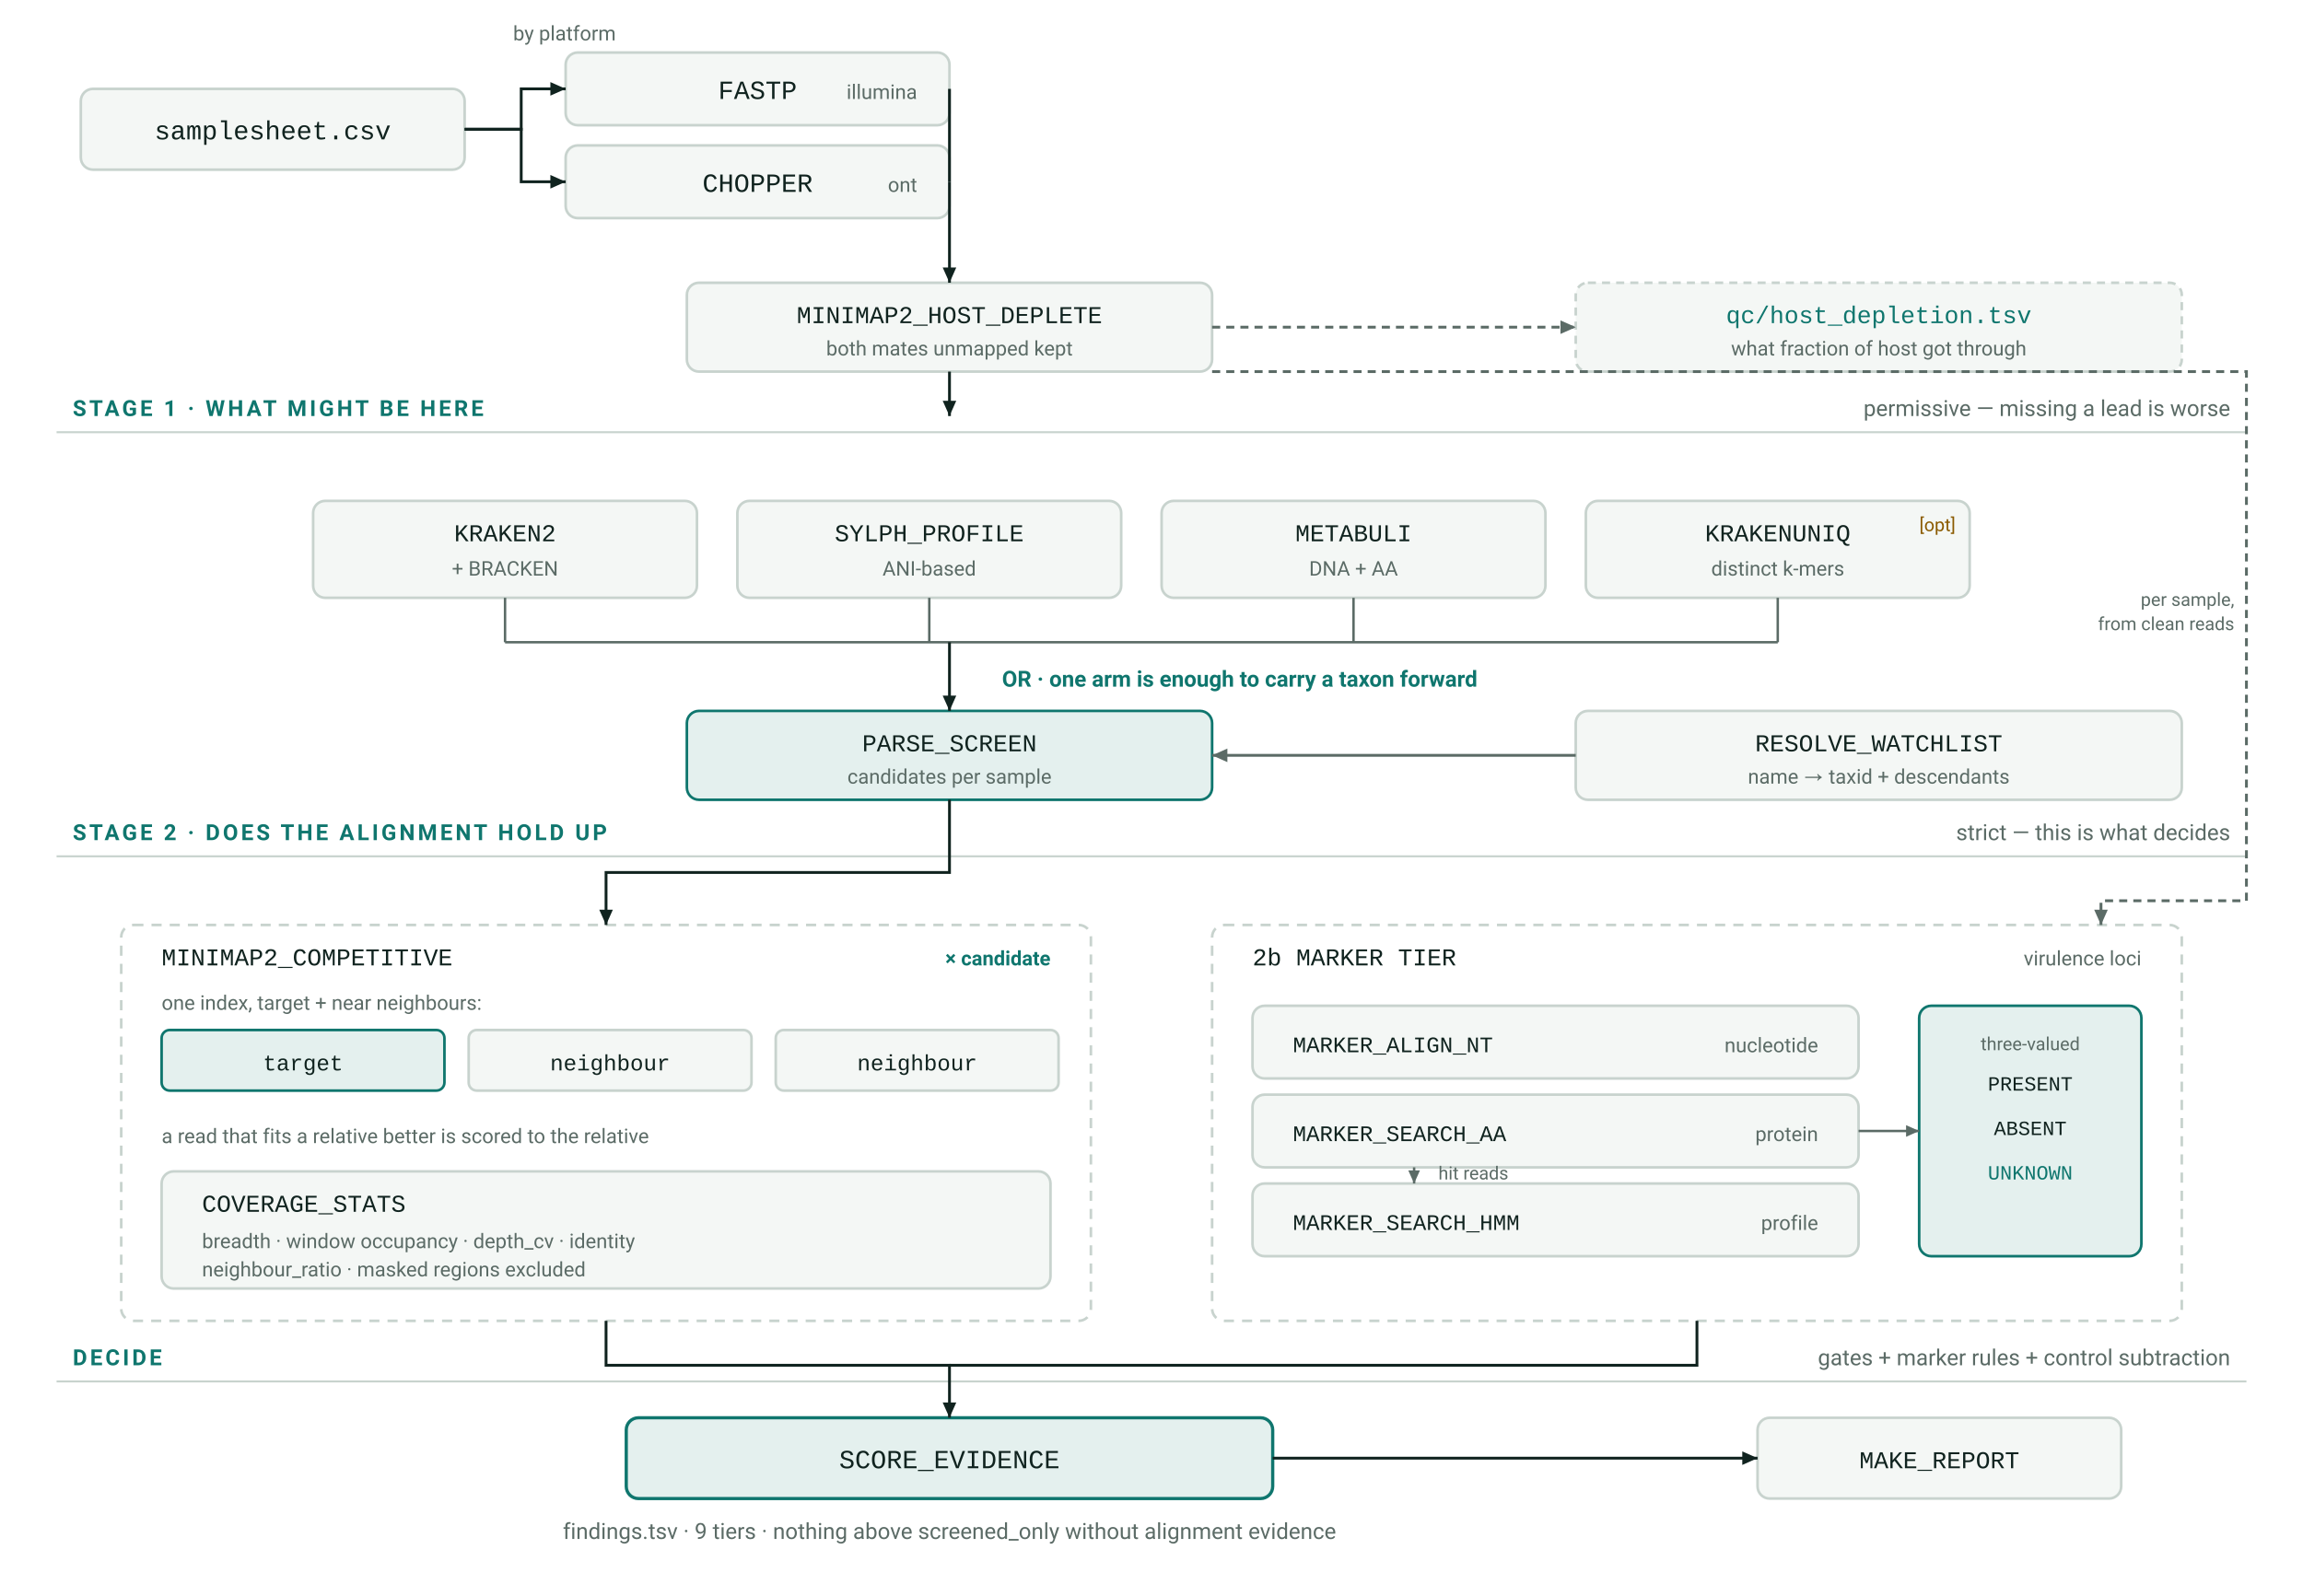
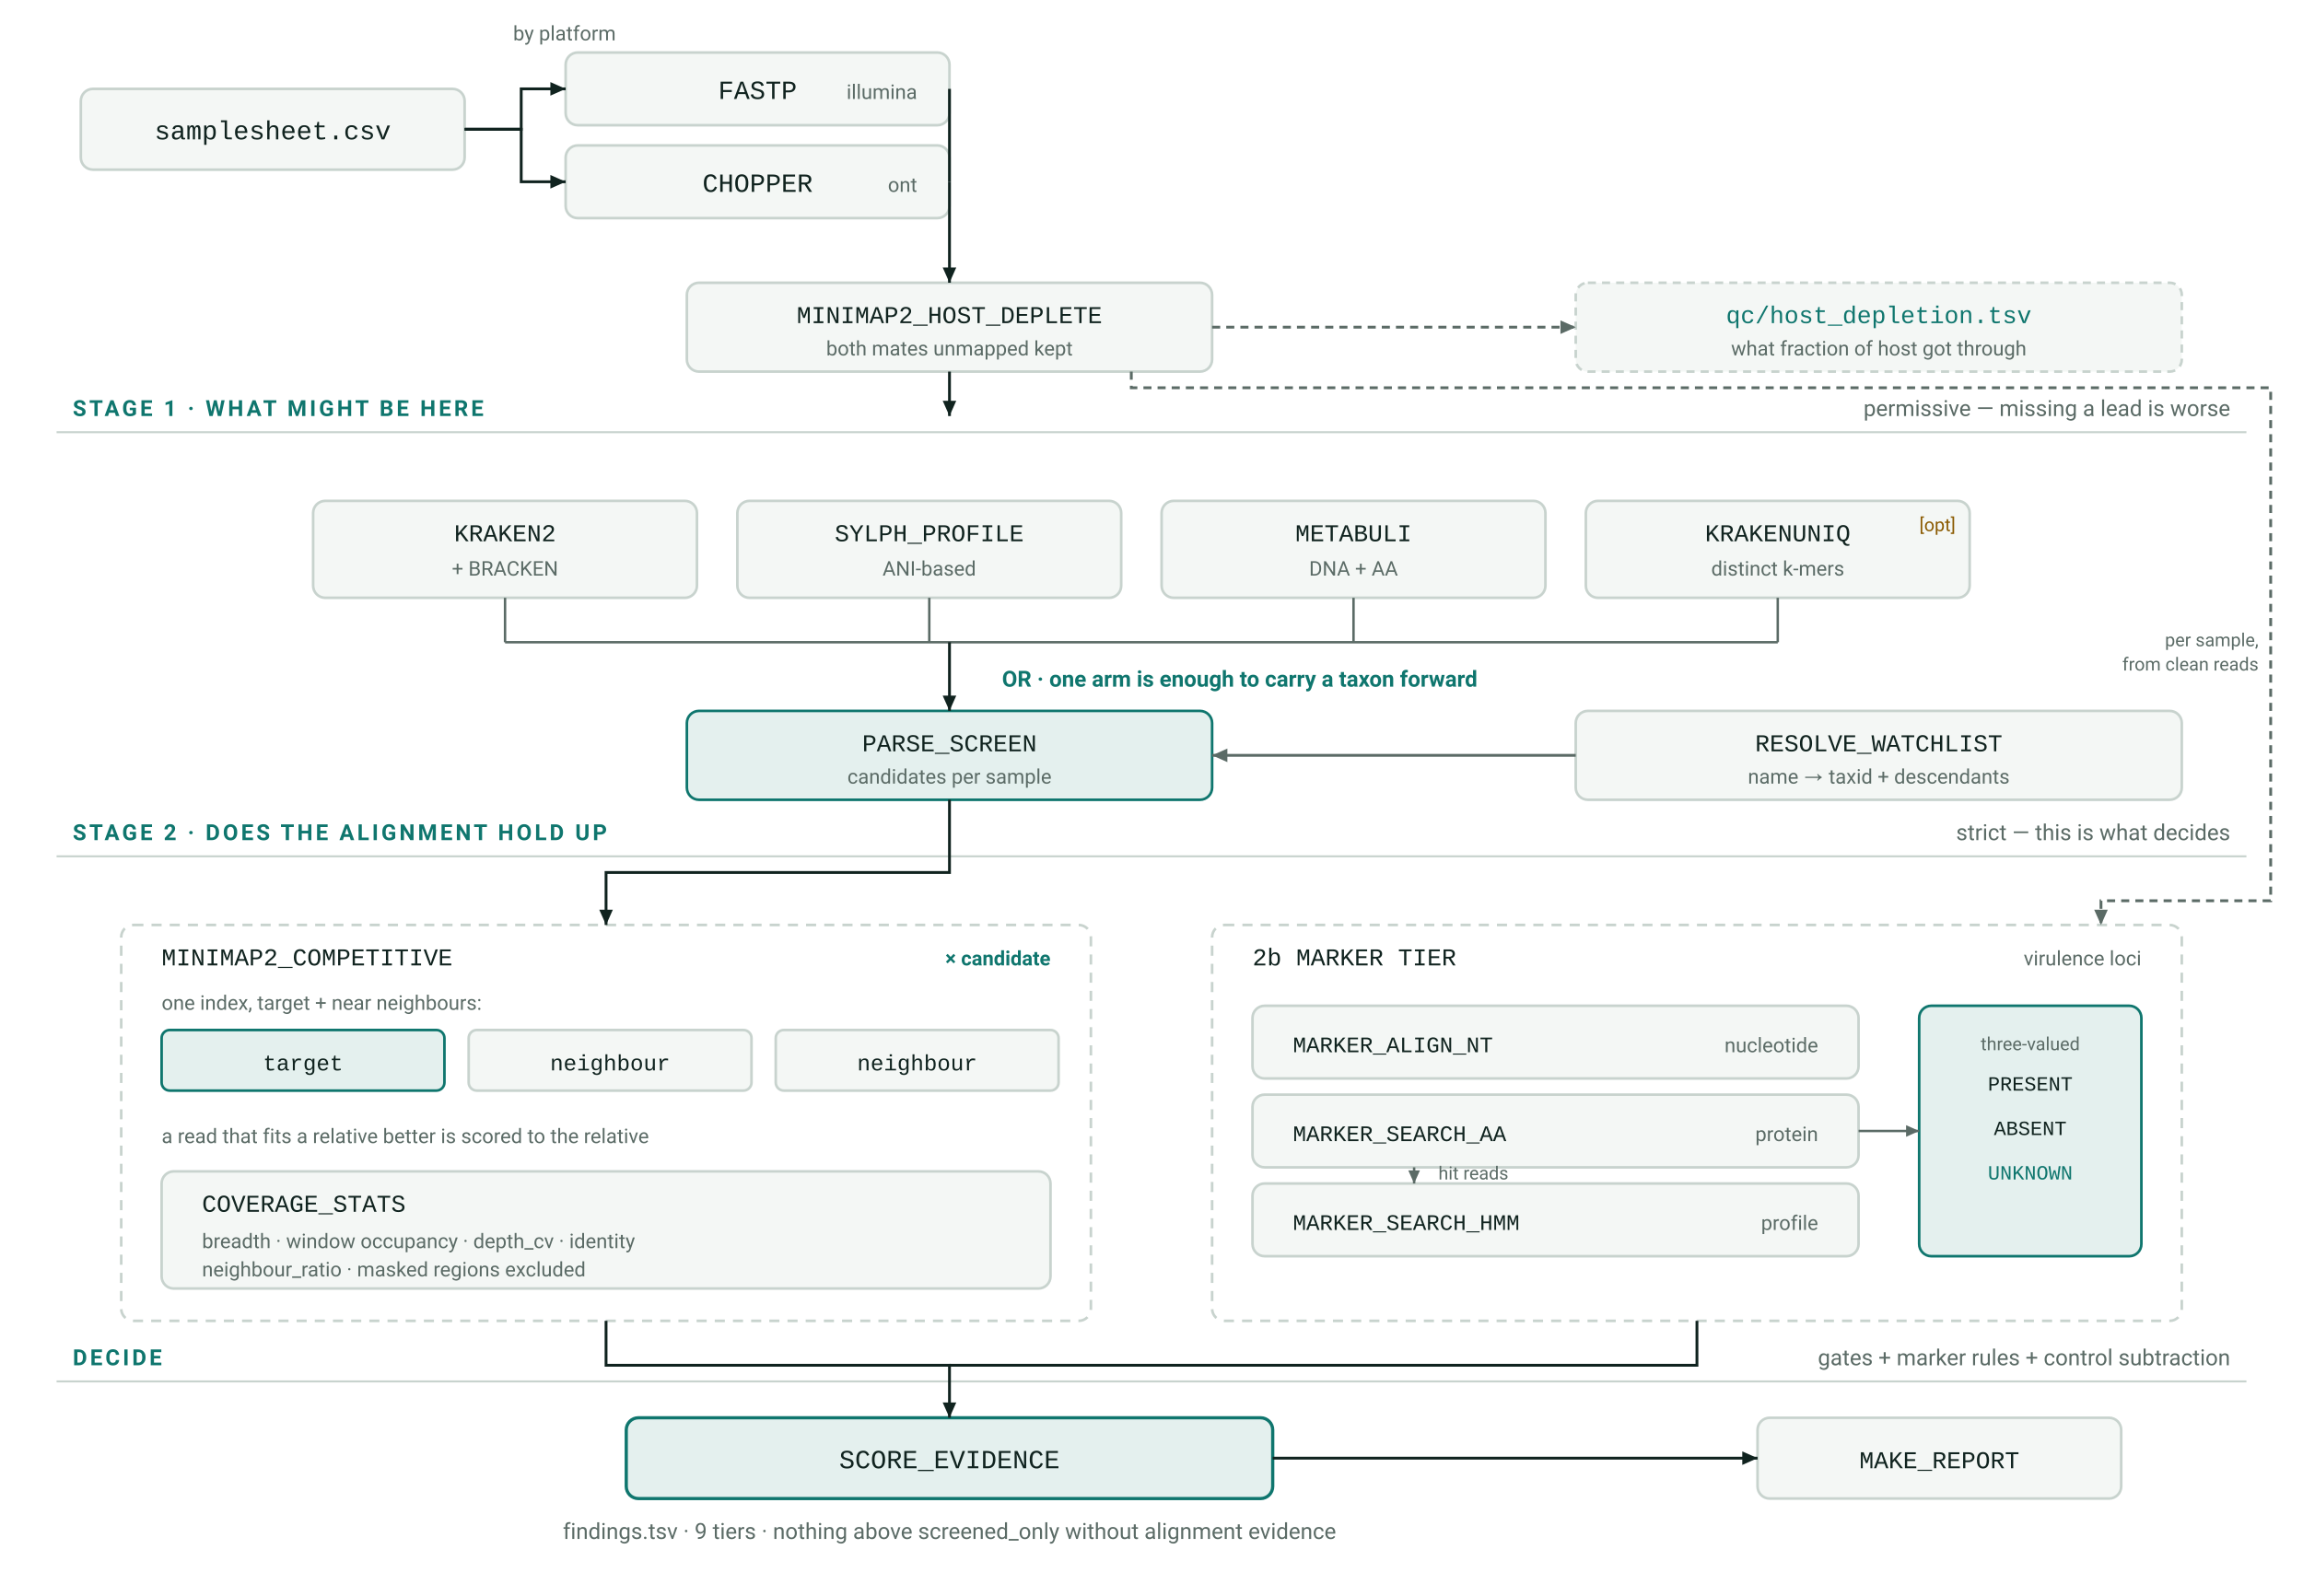
<svg xmlns="http://www.w3.org/2000/svg" viewBox="0 0 1140 790" width="1140" height="790" role="img" aria-label="bioThreatFinder workflow: a permissive stage-1 OR across classifier arms feeds a strict, per-candidate stage 2 that maps reads against the target together with its near neighbours, so reads preferring a harmless relative are attributed to the relative.">
  <defs>
    <marker id="ink" viewBox="0 0 10 10" refX="9" refY="5" markerWidth="6" markerHeight="6" orient="auto-start-reverse">
      <path d="M0 1 L9 5 L0 9 z" fill="#10231F" />
    </marker>
    <marker id="muted" viewBox="0 0 10 10" refX="9" refY="5" markerWidth="6" markerHeight="6" orient="auto-start-reverse">
      <path d="M0 1 L9 5 L0 9 z" fill="#5B6B66" />
    </marker>
  </defs>
  <rect x="40" y="44" width="190" height="40" rx="6" fill="#F4F7F5" stroke="#C8D3CE" stroke-width="1.3" />
  <text x="135" y="69" font-family="ui-monospace, SFMono-Regular, Menlo, Consolas, 'Liberation Mono', monospace" font-size="13" font-weight="400" fill="#10231F" text-anchor="middle">samplesheet.csv</text>
  <rect x="280" y="26" width="190" height="36" rx="6" fill="#F4F7F5" stroke="#C8D3CE" stroke-width="1.3" />
  <text x="375" y="49" font-family="ui-monospace, SFMono-Regular, Menlo, Consolas, 'Liberation Mono', monospace" font-size="13" font-weight="400" fill="#10231F" text-anchor="middle">FASTP</text>
  <text x="454" y="49" font-family="ui-sans-serif, system-ui, -apple-system, 'Segoe UI', Roboto, Helvetica, sans-serif" font-size="10" font-weight="400" fill="#5B6B66" text-anchor="end">illumina</text>
  <rect x="280" y="72" width="190" height="36" rx="6" fill="#F4F7F5" stroke="#C8D3CE" stroke-width="1.3" />
  <text x="375" y="95" font-family="ui-monospace, SFMono-Regular, Menlo, Consolas, 'Liberation Mono', monospace" font-size="13" font-weight="400" fill="#10231F" text-anchor="middle">CHOPPER</text>
  <text x="454" y="95" font-family="ui-sans-serif, system-ui, -apple-system, 'Segoe UI', Roboto, Helvetica, sans-serif" font-size="10" font-weight="400" fill="#5B6B66" text-anchor="end">ont</text>
  <path d="M230 64 H258 V44 H280" fill="none" stroke="#10231F" stroke-width="1.4" marker-end="url(#ink)" />
  <path d="M230 64 H258 V90 H280" fill="none" stroke="#10231F" stroke-width="1.4" marker-end="url(#ink)" />
  <text x="254" y="20" font-family="ui-sans-serif, system-ui, -apple-system, 'Segoe UI', Roboto, Helvetica, sans-serif" font-size="10" font-weight="400" fill="#5B6B66" text-anchor="start">by platform</text>
  <line x1="470" y1="44" x2="470" y2="90" stroke="#10231F" stroke-width="1.4" />
  <rect x="340" y="140" width="260" height="44" rx="6" fill="#F4F7F5" stroke="#C8D3CE" stroke-width="1.3" />
  <text x="470" y="160" font-family="ui-monospace, SFMono-Regular, Menlo, Consolas, 'Liberation Mono', monospace" font-size="12" font-weight="400" fill="#10231F" text-anchor="middle">MINIMAP2_HOST_DEPLETE</text>
  <text x="470" y="176" font-family="ui-sans-serif, system-ui, -apple-system, 'Segoe UI', Roboto, Helvetica, sans-serif" font-size="10" font-weight="400" fill="#5B6B66" text-anchor="middle">both mates unmapped kept</text>
  <path d="M470 90 V140" fill="none" stroke="#10231F" stroke-width="1.4" marker-end="url(#ink)" />
  <rect x="780" y="140" width="300" height="44" rx="6" fill="#F4F7F5" stroke="#C8D3CE" stroke-width="1.3" stroke-dasharray="4 3" />
  <text x="930" y="160" font-family="ui-monospace, SFMono-Regular, Menlo, Consolas, 'Liberation Mono', monospace" font-size="12" font-weight="400" fill="#0F766E" text-anchor="middle">qc/host_depletion.tsv</text>
  <text x="930" y="176" font-family="ui-sans-serif, system-ui, -apple-system, 'Segoe UI', Roboto, Helvetica, sans-serif" font-size="10" font-weight="400" fill="#5B6B66" text-anchor="middle">what fraction of host got through</text>
  <line x1="600" y1="162" x2="780" y2="162" stroke="#5B6B66" stroke-width="1.4" stroke-dasharray="4 3" marker-end="url(#muted)" />
  <line x1="28" y1="214" x2="1112" y2="214" stroke="#C8D3CE" stroke-width="1" />
  <text x="36" y="206" font-family="ui-sans-serif, system-ui, -apple-system, 'Segoe UI', Roboto, Helvetica, sans-serif" font-size="11" font-weight="700" fill="#0F766E" text-anchor="start" letter-spacing="1.4">STAGE 1  ·  WHAT MIGHT BE HERE</text>
  <text x="1104" y="206" font-family="ui-sans-serif, system-ui, -apple-system, 'Segoe UI', Roboto, Helvetica, sans-serif" font-size="11" font-weight="400" fill="#5B6B66" text-anchor="end">permissive — missing a lead is worse</text>
  <rect x="155" y="248" width="190" height="48" rx="6" fill="#F4F7F5" stroke="#C8D3CE" stroke-width="1.3" />
  <text x="250" y="268" font-family="ui-monospace, SFMono-Regular, Menlo, Consolas, 'Liberation Mono', monospace" font-size="12" font-weight="400" fill="#10231F" text-anchor="middle">KRAKEN2</text>
  <text x="250" y="285" font-family="ui-sans-serif, system-ui, -apple-system, 'Segoe UI', Roboto, Helvetica, sans-serif" font-size="10" font-weight="400" fill="#5B6B66" text-anchor="middle">+ BRACKEN</text>
  <path d="M250 296 V318" fill="none" stroke="#5B6B66" stroke-width="1.2" />
  <rect x="365" y="248" width="190" height="48" rx="6" fill="#F4F7F5" stroke="#C8D3CE" stroke-width="1.3" />
  <text x="460" y="268" font-family="ui-monospace, SFMono-Regular, Menlo, Consolas, 'Liberation Mono', monospace" font-size="12" font-weight="400" fill="#10231F" text-anchor="middle">SYLPH_PROFILE</text>
  <text x="460" y="285" font-family="ui-sans-serif, system-ui, -apple-system, 'Segoe UI', Roboto, Helvetica, sans-serif" font-size="10" font-weight="400" fill="#5B6B66" text-anchor="middle">ANI-based</text>
  <path d="M460 296 V318" fill="none" stroke="#5B6B66" stroke-width="1.2" />
  <rect x="575" y="248" width="190" height="48" rx="6" fill="#F4F7F5" stroke="#C8D3CE" stroke-width="1.3" />
  <text x="670" y="268" font-family="ui-monospace, SFMono-Regular, Menlo, Consolas, 'Liberation Mono', monospace" font-size="12" font-weight="400" fill="#10231F" text-anchor="middle">METABULI</text>
  <text x="670" y="285" font-family="ui-sans-serif, system-ui, -apple-system, 'Segoe UI', Roboto, Helvetica, sans-serif" font-size="10" font-weight="400" fill="#5B6B66" text-anchor="middle">DNA + AA</text>
  <path d="M670 296 V318" fill="none" stroke="#5B6B66" stroke-width="1.2" />
  <rect x="785" y="248" width="190" height="48" rx="6" fill="#F4F7F5" stroke="#C8D3CE" stroke-width="1.3" />
  <text x="880" y="268" font-family="ui-monospace, SFMono-Regular, Menlo, Consolas, 'Liberation Mono', monospace" font-size="12" font-weight="400" fill="#10231F" text-anchor="middle">KRAKENUNIQ</text>
  <text x="880" y="285" font-family="ui-sans-serif, system-ui, -apple-system, 'Segoe UI', Roboto, Helvetica, sans-serif" font-size="10" font-weight="400" fill="#5B6B66" text-anchor="middle">distinct k-mers</text>
  <text x="968" y="263" font-family="ui-sans-serif, system-ui, -apple-system, 'Segoe UI', Roboto, Helvetica, sans-serif" font-size="9" font-weight="400" fill="#8A5A00" text-anchor="end">[opt]</text>
  <path d="M880 296 V318" fill="none" stroke="#5B6B66" stroke-width="1.2" />
  <path d="M470 184 V206" fill="none" stroke="#10231F" stroke-width="1.4" marker-end="url(#ink)" />
  <line x1="250" y1="318" x2="880" y2="318" stroke="#5B6B66" stroke-width="1.2" />
  <text x="496" y="340" font-family="ui-sans-serif, system-ui, -apple-system, 'Segoe UI', Roboto, Helvetica, sans-serif" font-size="11" font-weight="600" fill="#0F766E" text-anchor="start">OR  ·  one arm is enough to carry a taxon forward</text>
  <rect x="340" y="352" width="260" height="44" rx="6" fill="#E4F0EE" stroke="#0F766E" stroke-width="1.3" />
  <text x="470" y="372" font-family="ui-monospace, SFMono-Regular, Menlo, Consolas, 'Liberation Mono', monospace" font-size="12" font-weight="400" fill="#10231F" text-anchor="middle">PARSE_SCREEN</text>
  <text x="470" y="388" font-family="ui-sans-serif, system-ui, -apple-system, 'Segoe UI', Roboto, Helvetica, sans-serif" font-size="10" font-weight="400" fill="#5B6B66" text-anchor="middle">candidates per sample</text>
  <path d="M470 318 V352" fill="none" stroke="#10231F" stroke-width="1.4" marker-end="url(#ink)" />
  <rect x="780" y="352" width="300" height="44" rx="6" fill="#F4F7F5" stroke="#C8D3CE" stroke-width="1.3" />
  <text x="930" y="372" font-family="ui-monospace, SFMono-Regular, Menlo, Consolas, 'Liberation Mono', monospace" font-size="12" font-weight="400" fill="#10231F" text-anchor="middle">RESOLVE_WATCHLIST</text>
  <text x="930" y="388" font-family="ui-sans-serif, system-ui, -apple-system, 'Segoe UI', Roboto, Helvetica, sans-serif" font-size="10" font-weight="400" fill="#5B6B66" text-anchor="middle">name → taxid + descendants</text>
  <line x1="780" y1="374" x2="600" y2="374" stroke="#5B6B66" stroke-width="1.4" marker-end="url(#muted)" />
  <line x1="28" y1="424" x2="1112" y2="424" stroke="#C8D3CE" stroke-width="1" />
  <text x="36" y="416" font-family="ui-sans-serif, system-ui, -apple-system, 'Segoe UI', Roboto, Helvetica, sans-serif" font-size="11" font-weight="700" fill="#0F766E" text-anchor="start" letter-spacing="1.4">STAGE 2  ·  DOES THE ALIGNMENT HOLD UP</text>
  <text x="1104" y="416" font-family="ui-sans-serif, system-ui, -apple-system, 'Segoe UI', Roboto, Helvetica, sans-serif" font-size="11" font-weight="400" fill="#5B6B66" text-anchor="end">strict — this is what decides</text>
  <rect x="60" y="458" width="480" height="196" rx="6" fill="none" stroke="#C8D3CE" stroke-width="1.3" stroke-dasharray="5 4" />
  <text x="80" y="478" font-family="ui-monospace, SFMono-Regular, Menlo, Consolas, 'Liberation Mono', monospace" font-size="12" font-weight="400" fill="#10231F" text-anchor="start">MINIMAP2_COMPETITIVE</text>
  <text x="520" y="478" font-family="ui-sans-serif, system-ui, -apple-system, 'Segoe UI', Roboto, Helvetica, sans-serif" font-size="10" font-weight="600" fill="#0F766E" text-anchor="end">× candidate</text>
  <text x="80" y="500" font-family="ui-sans-serif, system-ui, -apple-system, 'Segoe UI', Roboto, Helvetica, sans-serif" font-size="10" font-weight="400" fill="#5B6B66" text-anchor="start">one index, target + near neighbours:</text>
  <rect x="80" y="510" width="140" height="30" rx="4" fill="#E4F0EE" stroke="#0F766E" stroke-width="1.3" />
  <text x="150" y="530" font-family="ui-monospace, SFMono-Regular, Menlo, Consolas, 'Liberation Mono', monospace" font-size="11" font-weight="400" fill="#10231F" text-anchor="middle">target</text>
  <rect x="232" y="510" width="140" height="30" rx="4" fill="#F4F7F5" stroke="#C8D3CE" stroke-width="1.3" />
  <text x="302" y="530" font-family="ui-monospace, SFMono-Regular, Menlo, Consolas, 'Liberation Mono', monospace" font-size="11" font-weight="400" fill="#10231F" text-anchor="middle">neighbour</text>
  <rect x="384" y="510" width="140" height="30" rx="4" fill="#F4F7F5" stroke="#C8D3CE" stroke-width="1.3" />
  <text x="454" y="530" font-family="ui-monospace, SFMono-Regular, Menlo, Consolas, 'Liberation Mono', monospace" font-size="11" font-weight="400" fill="#10231F" text-anchor="middle">neighbour</text>
  <text x="80" y="566" font-family="ui-sans-serif, system-ui, -apple-system, 'Segoe UI', Roboto, Helvetica, sans-serif" font-size="10" font-weight="400" fill="#5B6B66" text-anchor="start">a read that fits a relative better is scored to the relative</text>
  <rect x="80" y="580" width="440" height="58" rx="6" fill="#F4F7F5" stroke="#C8D3CE" stroke-width="1.3" />
  <text x="100" y="600" font-family="ui-monospace, SFMono-Regular, Menlo, Consolas, 'Liberation Mono', monospace" font-size="12" font-weight="400" fill="#10231F" text-anchor="start">COVERAGE_STATS</text>
  <text x="100" y="618" font-family="ui-sans-serif, system-ui, -apple-system, 'Segoe UI', Roboto, Helvetica, sans-serif" font-size="10" font-weight="400" fill="#5B6B66" text-anchor="start">breadth · window occupancy · depth_cv · identity</text>
  <text x="100" y="632" font-family="ui-sans-serif, system-ui, -apple-system, 'Segoe UI', Roboto, Helvetica, sans-serif" font-size="10" font-weight="400" fill="#5B6B66" text-anchor="start">neighbour_ratio  ·  masked regions excluded</text>
  <rect x="600" y="458" width="480" height="196" rx="6" fill="none" stroke="#C8D3CE" stroke-width="1.3" stroke-dasharray="5 4" />
  <text x="620" y="478" font-family="ui-monospace, SFMono-Regular, Menlo, Consolas, 'Liberation Mono', monospace" font-size="12" font-weight="400" fill="#10231F" text-anchor="start">2b  MARKER TIER</text>
  <text x="1060" y="478" font-family="ui-sans-serif, system-ui, -apple-system, 'Segoe UI', Roboto, Helvetica, sans-serif" font-size="10" font-weight="400" fill="#5B6B66" text-anchor="end">virulence loci</text>
  <rect x="620" y="498" width="300" height="36" rx="6" fill="#F4F7F5" stroke="#C8D3CE" stroke-width="1.3" />
  <text x="640" y="521" font-family="ui-monospace, SFMono-Regular, Menlo, Consolas, 'Liberation Mono', monospace" font-size="11" font-weight="400" fill="#10231F" text-anchor="start">MARKER_ALIGN_NT</text>
  <text x="900" y="521" font-family="ui-sans-serif, system-ui, -apple-system, 'Segoe UI', Roboto, Helvetica, sans-serif" font-size="10" font-weight="400" fill="#5B6B66" text-anchor="end">nucleotide</text>
  <rect x="620" y="542" width="300" height="36" rx="6" fill="#F4F7F5" stroke="#C8D3CE" stroke-width="1.3" />
  <text x="640" y="565" font-family="ui-monospace, SFMono-Regular, Menlo, Consolas, 'Liberation Mono', monospace" font-size="11" font-weight="400" fill="#10231F" text-anchor="start">MARKER_SEARCH_AA</text>
  <text x="900" y="565" font-family="ui-sans-serif, system-ui, -apple-system, 'Segoe UI', Roboto, Helvetica, sans-serif" font-size="10" font-weight="400" fill="#5B6B66" text-anchor="end">protein</text>
  <rect x="620" y="586" width="300" height="36" rx="6" fill="#F4F7F5" stroke="#C8D3CE" stroke-width="1.3" />
  <text x="640" y="609" font-family="ui-monospace, SFMono-Regular, Menlo, Consolas, 'Liberation Mono', monospace" font-size="11" font-weight="400" fill="#10231F" text-anchor="start">MARKER_SEARCH_HMM</text>
  <text x="900" y="609" font-family="ui-sans-serif, system-ui, -apple-system, 'Segoe UI', Roboto, Helvetica, sans-serif" font-size="10" font-weight="400" fill="#5B6B66" text-anchor="end">profile</text>
  <path d="M700 578 V586" fill="none" stroke="#5B6B66" stroke-width="1.2" marker-end="url(#muted)" />
  <text x="712" y="584" font-family="ui-sans-serif, system-ui, -apple-system, 'Segoe UI', Roboto, Helvetica, sans-serif" font-size="9" font-weight="400" fill="#5B6B66" text-anchor="start">hit reads</text>
  <rect x="950" y="498" width="110" height="124" rx="6" fill="#E4F0EE" stroke="#0F766E" stroke-width="1.3" />
  <text x="1005" y="540" font-family="ui-monospace, SFMono-Regular, Menlo, Consolas, 'Liberation Mono', monospace" font-size="10" font-weight="400" fill="#10231F" text-anchor="middle">PRESENT</text>
  <text x="1005" y="562" font-family="ui-monospace, SFMono-Regular, Menlo, Consolas, 'Liberation Mono', monospace" font-size="10" font-weight="400" fill="#10231F" text-anchor="middle">ABSENT</text>
  <text x="1005" y="584" font-family="ui-monospace, SFMono-Regular, Menlo, Consolas, 'Liberation Mono', monospace" font-size="10" font-weight="400" fill="#0F766E" text-anchor="middle">UNKNOWN</text>
  <text x="1005" y="520" font-family="ui-sans-serif, system-ui, -apple-system, 'Segoe UI', Roboto, Helvetica, sans-serif" font-size="9" font-weight="400" fill="#5B6B66" text-anchor="middle">three-valued</text>
  <line x1="920" y1="560" x2="950" y2="560" stroke="#5B6B66" stroke-width="1.2" marker-end="url(#muted)" />
  <path d="M470 396 V432 H300 V458" fill="none" stroke="#10231F" stroke-width="1.4" marker-end="url(#ink)" />
-   <path d="M600 184 H1112 V446 H1040 V458" fill="none" stroke="#5B6B66" stroke-width="1.4" stroke-dasharray="4 3" marker-end="url(#muted)" />
-   <text x="1106" y="300" font-family="ui-sans-serif, system-ui, -apple-system, 'Segoe UI', Roboto, Helvetica, sans-serif" font-size="9" font-weight="400" fill="#5B6B66" text-anchor="end">per sample,</text>
-   <text x="1106" y="312" font-family="ui-sans-serif, system-ui, -apple-system, 'Segoe UI', Roboto, Helvetica, sans-serif" font-size="9" font-weight="400" fill="#5B6B66" text-anchor="end">from clean reads</text>
+   <path d="M560 184 V192 H1124 V446 H1040 V458" fill="none" stroke="#5B6B66" stroke-width="1.4" stroke-dasharray="4 3" marker-end="url(#muted)" />
+   <text x="1118" y="320" font-family="ui-sans-serif, system-ui, -apple-system, 'Segoe UI', Roboto, Helvetica, sans-serif" font-size="9" font-weight="400" fill="#5B6B66" text-anchor="end">per sample,</text>
+   <text x="1118" y="332" font-family="ui-sans-serif, system-ui, -apple-system, 'Segoe UI', Roboto, Helvetica, sans-serif" font-size="9" font-weight="400" fill="#5B6B66" text-anchor="end">from clean reads</text>
  <line x1="28" y1="684" x2="1112" y2="684" stroke="#C8D3CE" stroke-width="1" />
  <text x="36" y="676" font-family="ui-sans-serif, system-ui, -apple-system, 'Segoe UI', Roboto, Helvetica, sans-serif" font-size="11" font-weight="700" fill="#0F766E" text-anchor="start" letter-spacing="1.4">DECIDE</text>
  <text x="1104" y="676" font-family="ui-sans-serif, system-ui, -apple-system, 'Segoe UI', Roboto, Helvetica, sans-serif" font-size="11" font-weight="400" fill="#5B6B66" text-anchor="end">gates + marker rules + control subtraction</text>
  <rect x="310" y="702" width="320" height="40" rx="6" fill="#E4F0EE" stroke="#0F766E" stroke-width="1.6" />
  <text x="470" y="727" font-family="ui-monospace, SFMono-Regular, Menlo, Consolas, 'Liberation Mono', monospace" font-size="13" font-weight="400" fill="#10231F" text-anchor="middle">SCORE_EVIDENCE</text>
  <path d="M300 654 V676 H470 V702" fill="none" stroke="#10231F" stroke-width="1.4" marker-end="url(#ink)" />
  <path d="M840 654 V676 H470" fill="none" stroke="#10231F" stroke-width="1.4" />
  <text x="470" y="762" font-family="ui-sans-serif, system-ui, -apple-system, 'Segoe UI', Roboto, Helvetica, sans-serif" font-size="11" font-weight="400" fill="#5B6B66" text-anchor="middle">findings.tsv  ·  9 tiers  ·  nothing above screened_only without alignment evidence</text>
  <rect x="870" y="702" width="180" height="40" rx="6" fill="#F4F7F5" stroke="#C8D3CE" stroke-width="1.3" />
  <text x="960" y="727" font-family="ui-monospace, SFMono-Regular, Menlo, Consolas, 'Liberation Mono', monospace" font-size="12" font-weight="400" fill="#10231F" text-anchor="middle">MAKE_REPORT</text>
  <line x1="630" y1="722" x2="870" y2="722" stroke="#10231F" stroke-width="1.4" marker-end="url(#ink)" />
</svg>
